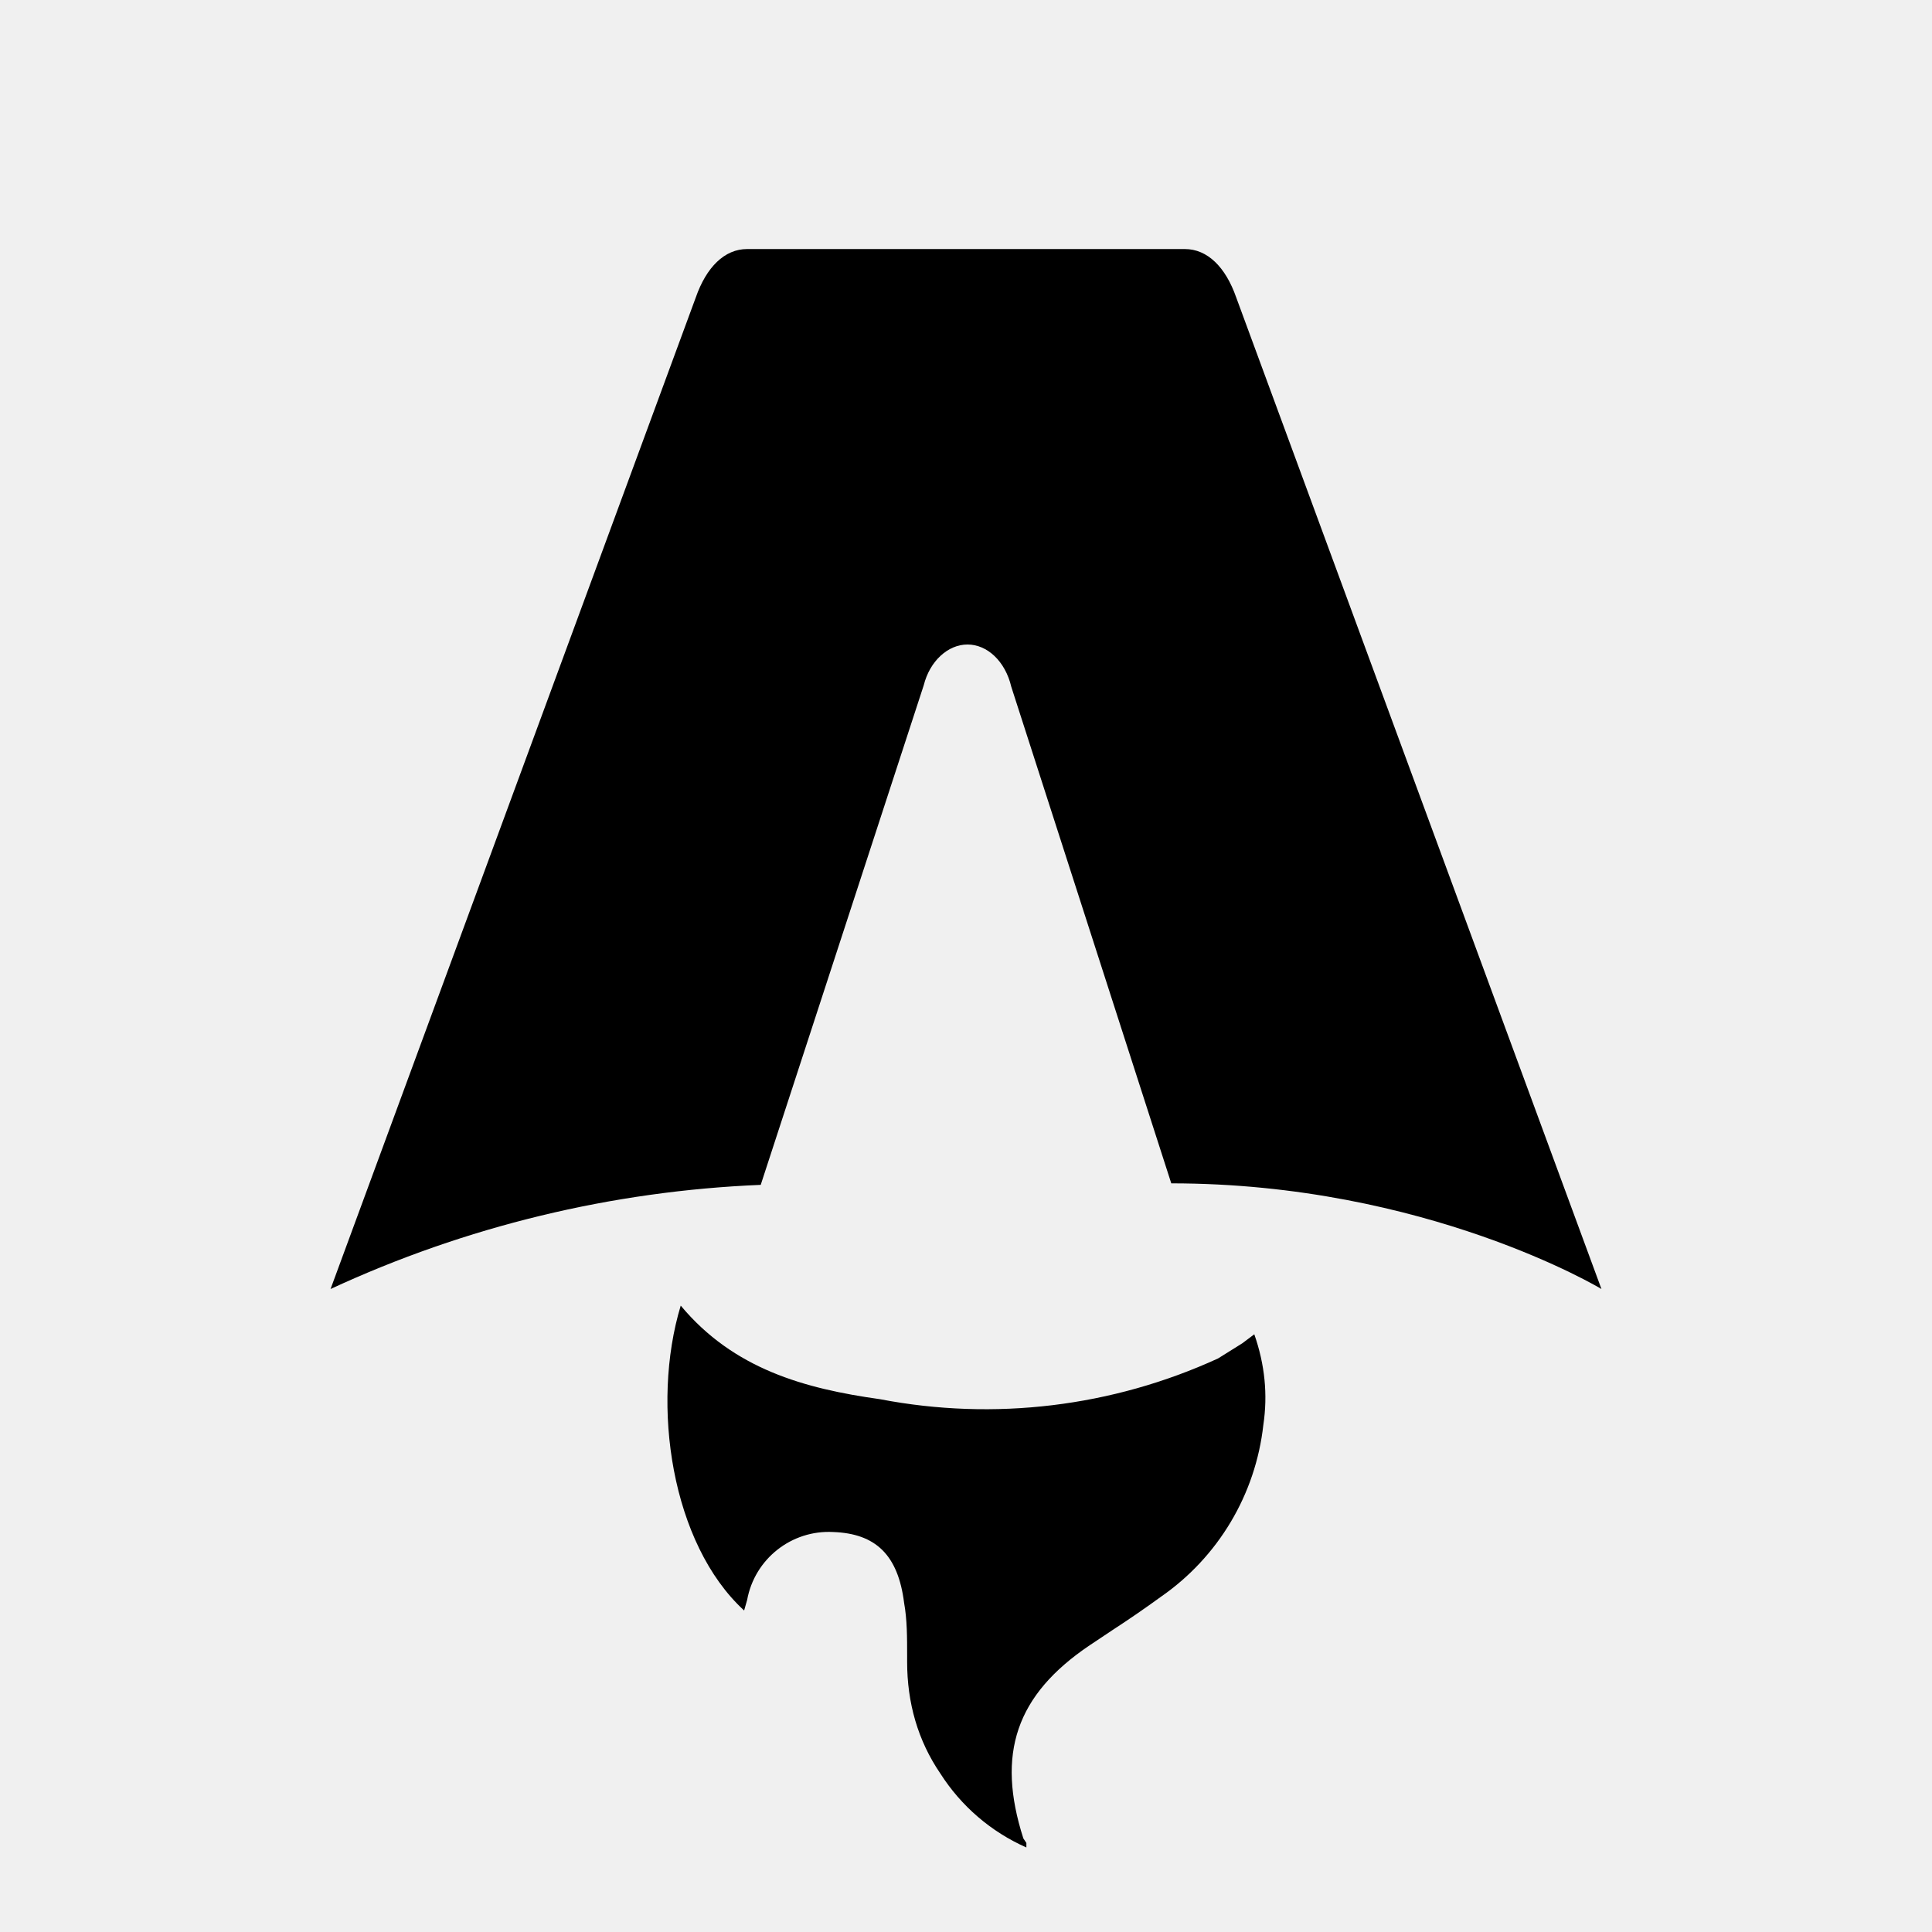
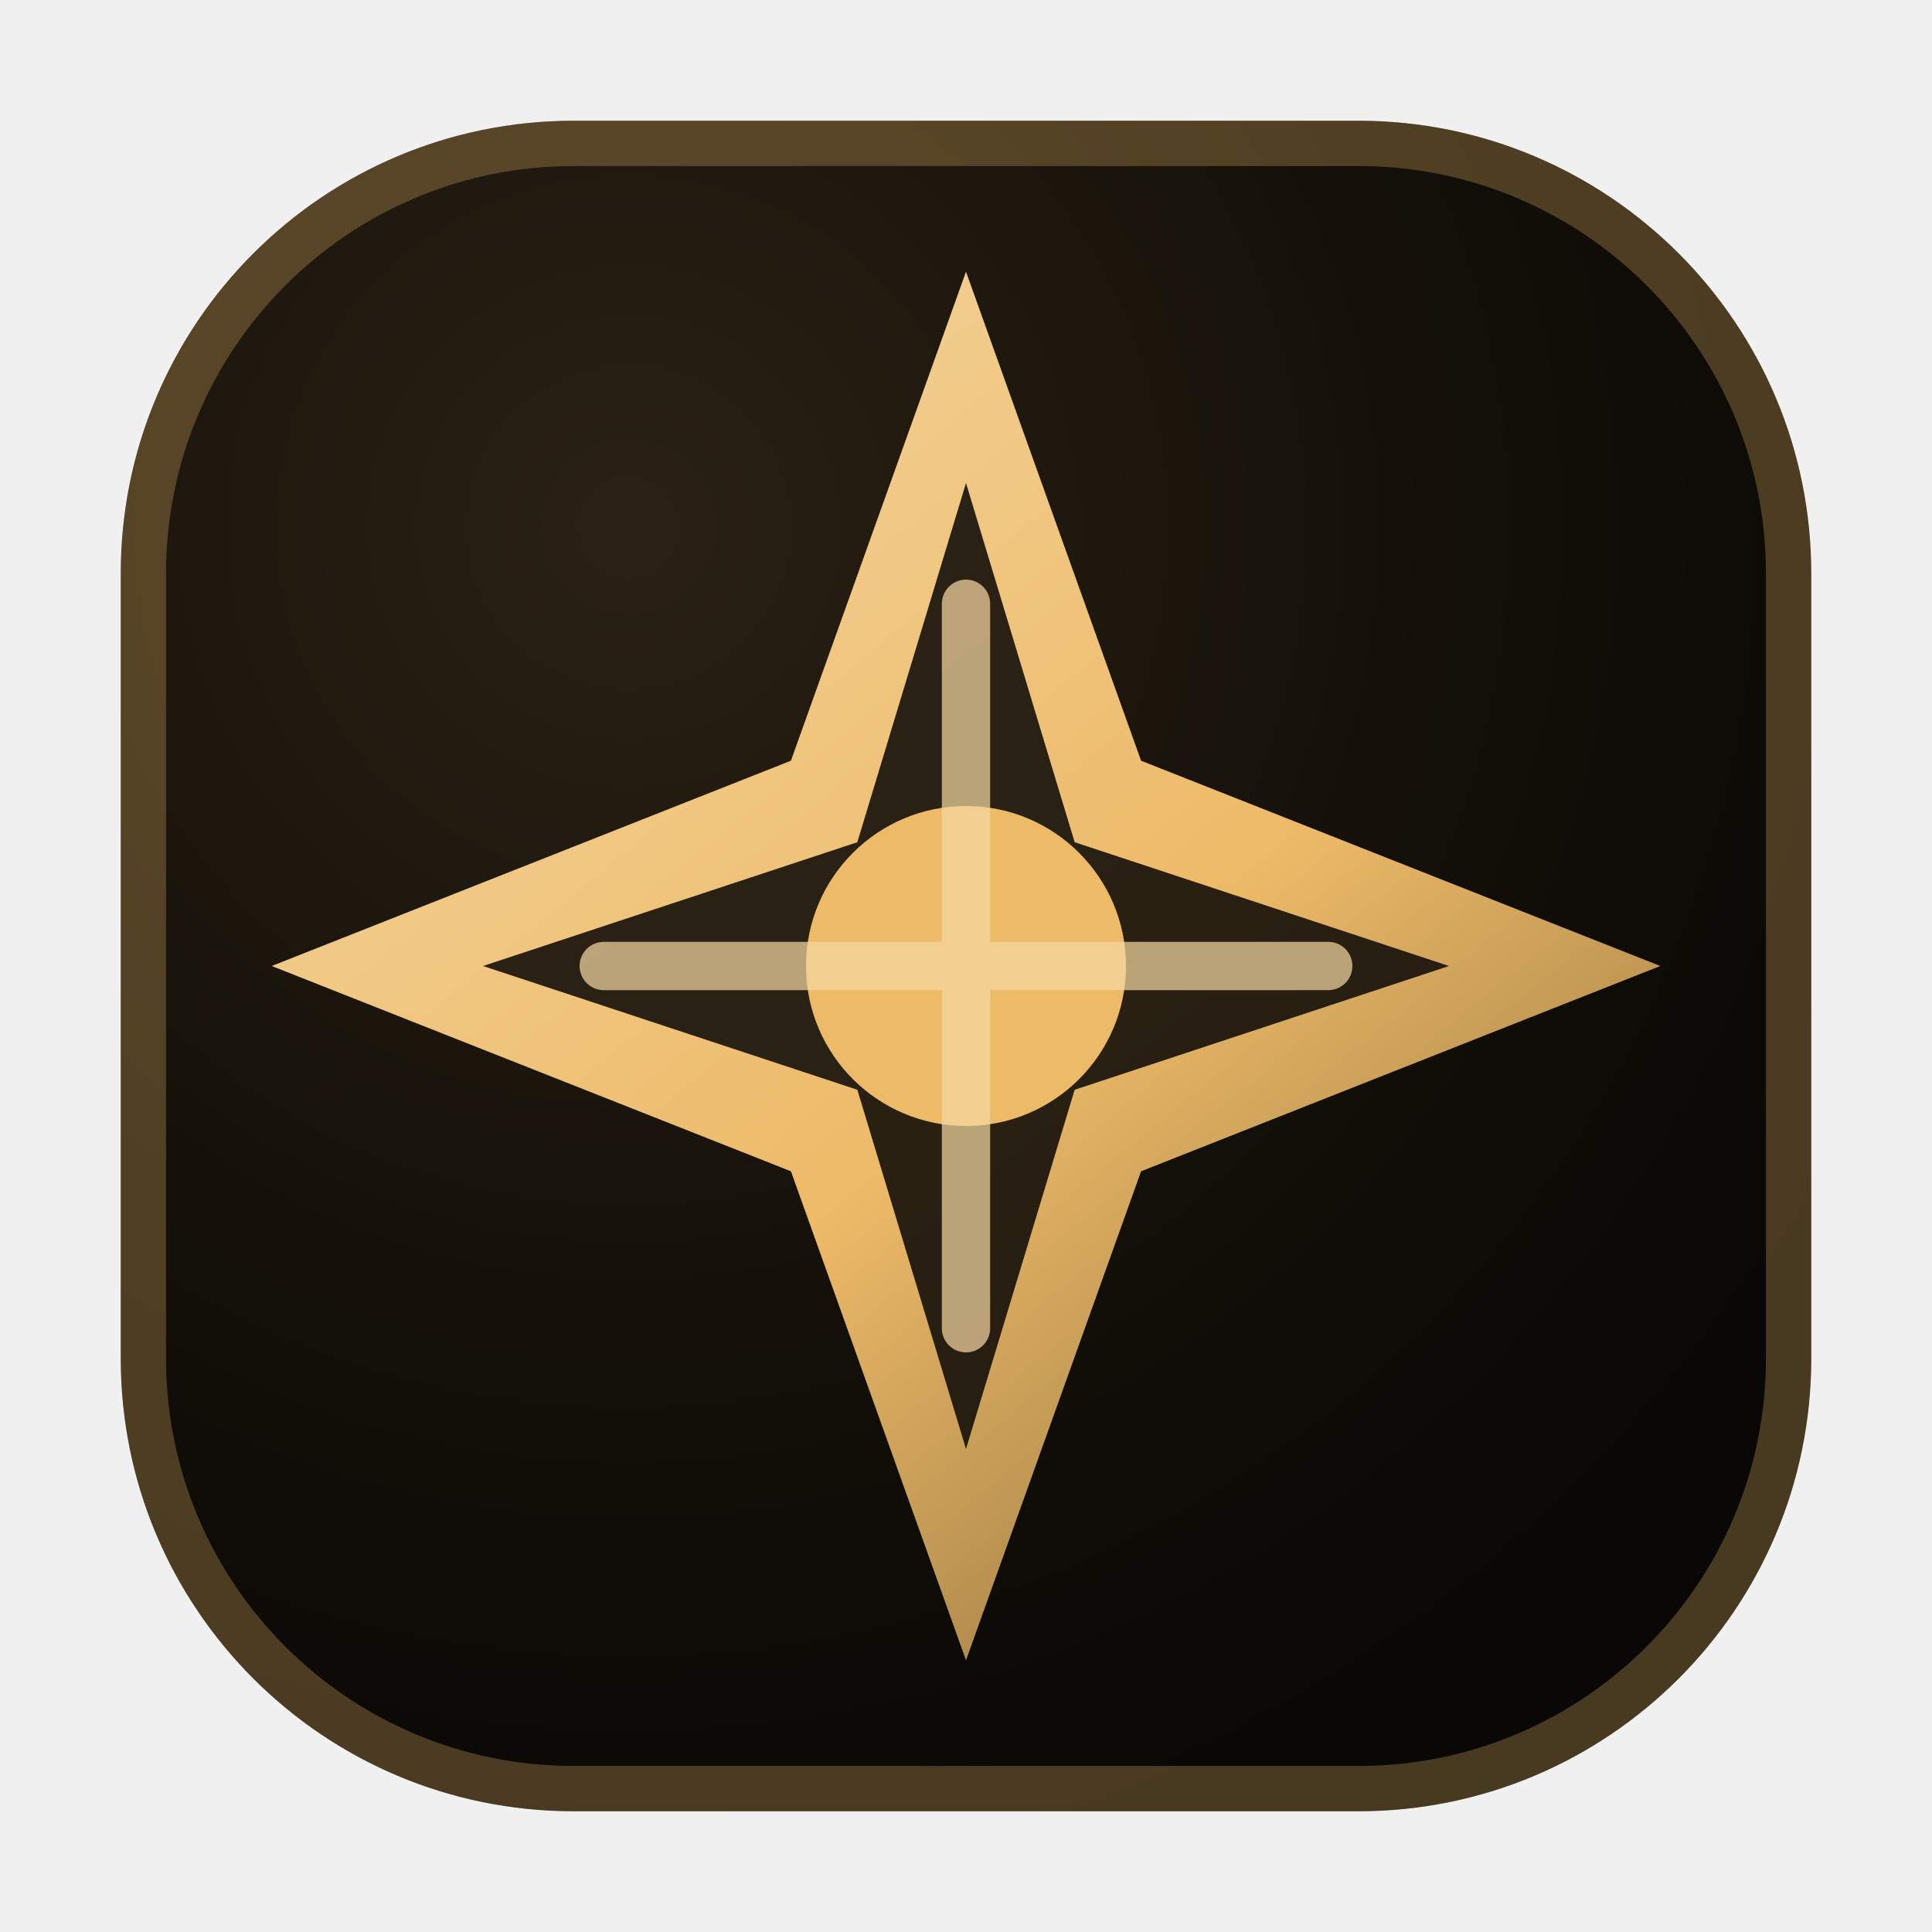
- <svg xmlns="http://www.w3.org/2000/svg" fill="none" viewBox="0 0 128 128">
-   <path d="M50.4 78.5a75.1 75.1 0 0 0-28.5 6.9l24.2-65.7c.7-2 1.9-3.2 3.4-3.2h29c1.5 0 2.7 1.2 3.4 3.2l24.2 65.7s-11.6-7-28.5-7L67 45.5c-.4-1.7-1.6-2.8-2.9-2.8-1.3 0-2.5 1.1-2.9 2.7L50.4 78.5Zm-1.1 28.2Zm-4.2-20.2c-2 6.6-.6 15.8 4.2 20.2a17.5 17.5 0 0 1 .2-.7 5.5 5.5 0 0 1 5.7-4.5c2.8.1 4.3 1.5 4.7 4.7.2 1.1.2 2.3.2 3.5v.4c0 2.7.7 5.2 2.2 7.4a13 13 0 0 0 5.7 4.9v-.3l-.2-.3c-1.8-5.6-.5-9.5 4.4-12.8l1.5-1a73 73 0 0 0 3.2-2.2 16 16 0 0 0 6.8-11.4c.3-2 .1-4-.6-6l-.8.6-1.6 1a37 37 0 0 1-22.4 2.7c-5-.7-9.7-2-13.2-6.2Z" />
-   <style>
-         path { fill: #000; }
-         @media (prefers-color-scheme: dark) {
-             path { fill: #FFF; }
-         }
-     </style>
+ <svg xmlns="http://www.w3.org/2000/svg" viewBox="0 0 64 64" role="img" aria-label="Starforge mark">
+   <defs>
+     <radialGradient id="bg" cx="30%" cy="24%" r="82%">
+       <stop offset="0" stop-color="#2b2114" />
+       <stop offset="0.58" stop-color="#141009" />
+       <stop offset="1" stop-color="#090806" />
+     </radialGradient>
+     <linearGradient id="star" x1="14" y1="10" x2="50" y2="54" gradientUnits="userSpaceOnUse">
+       <stop offset="0" stop-color="#f4d6a0" />
+       <stop offset="0.56" stop-color="#edba68" />
+       <stop offset="1" stop-color="#8a6d3b" />
+     </linearGradient>
+   </defs>
+   <rect x="4" y="4" width="56" height="56" rx="15" fill="url(#bg)" />
+   <path d="M32 9l5.8 16.2L55 32l-17.2 6.8L32 55l-5.8-16.2L9 32l17.2-6.8L32 9Z" fill="url(#star)" />
+   <path d="M32 16l3.6 11.9L48 32l-12.4 4.1L32 48l-3.6-11.9L16 32l12.4-4.1L32 16Z" fill="#141009" opacity="0.9" />
+   <circle cx="32" cy="32" r="5.3" fill="#edba68" />
+   <path d="M32 20v24M20 32h24" stroke="#f4d6a0" stroke-width="1.6" stroke-linecap="round" opacity="0.72" />
+   <rect x="4.75" y="4.75" width="54.5" height="54.5" rx="14.25" fill="none" stroke="#edba68" stroke-opacity="0.28" stroke-width="1.5" />
</svg>
